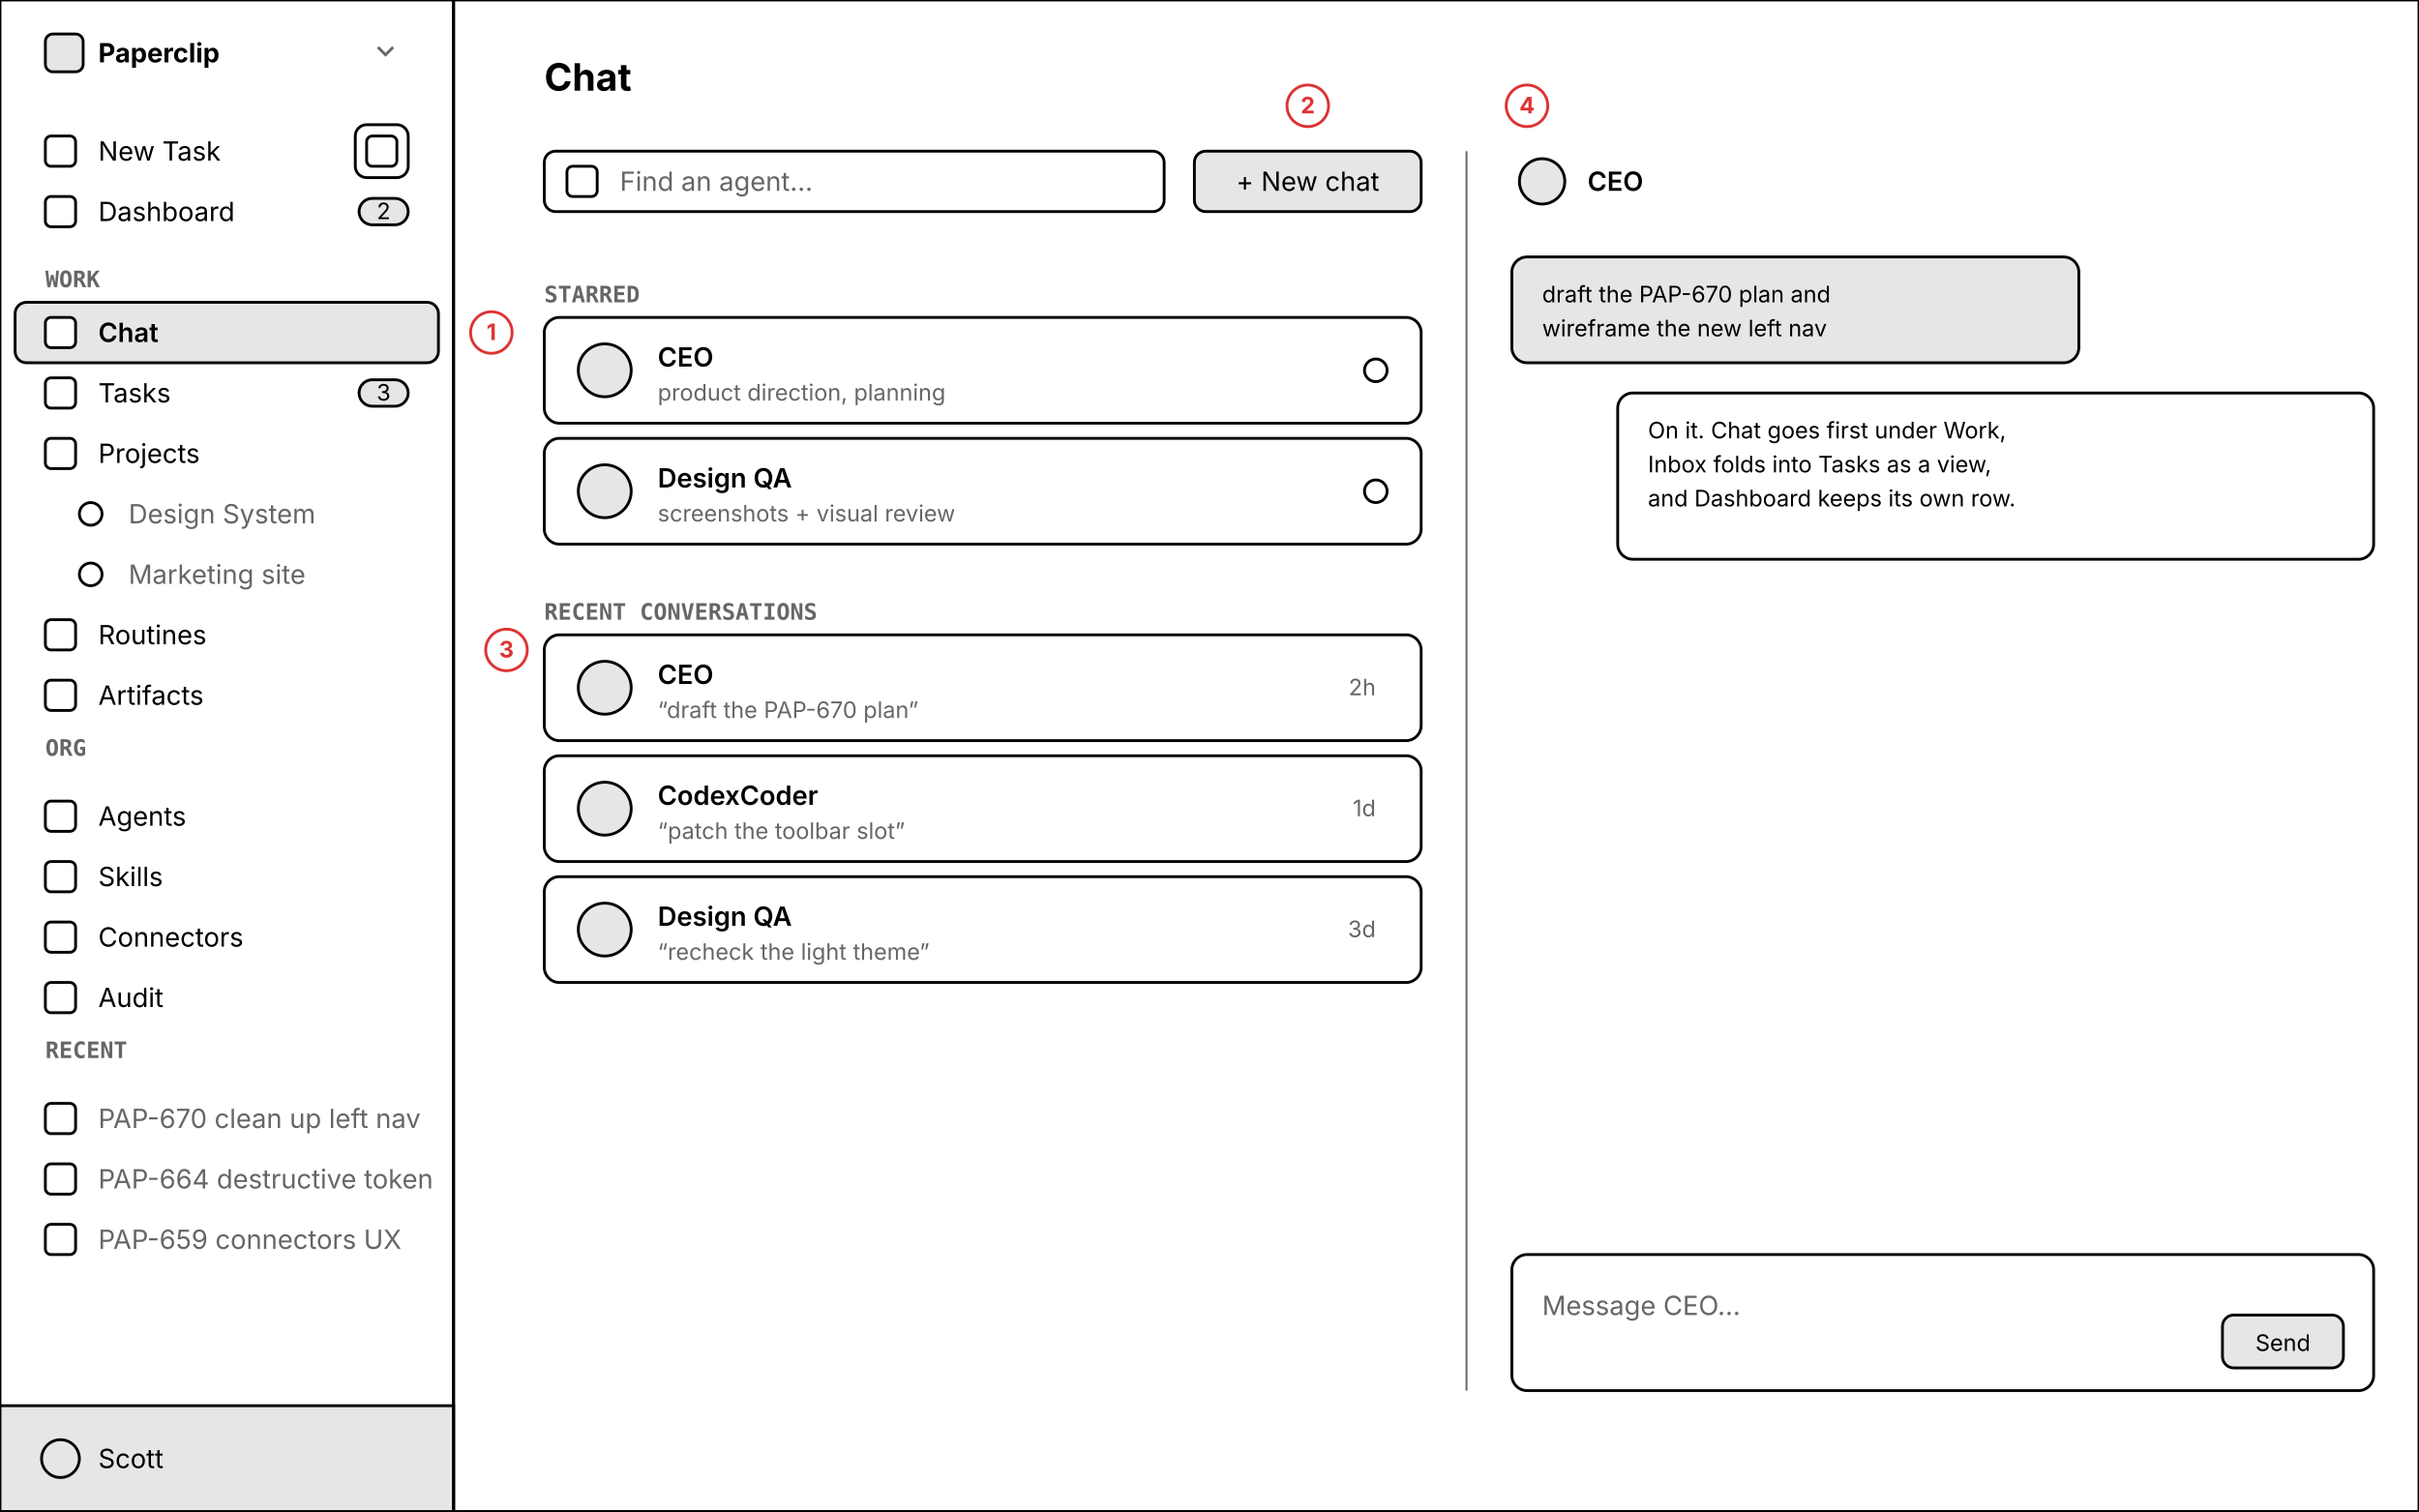
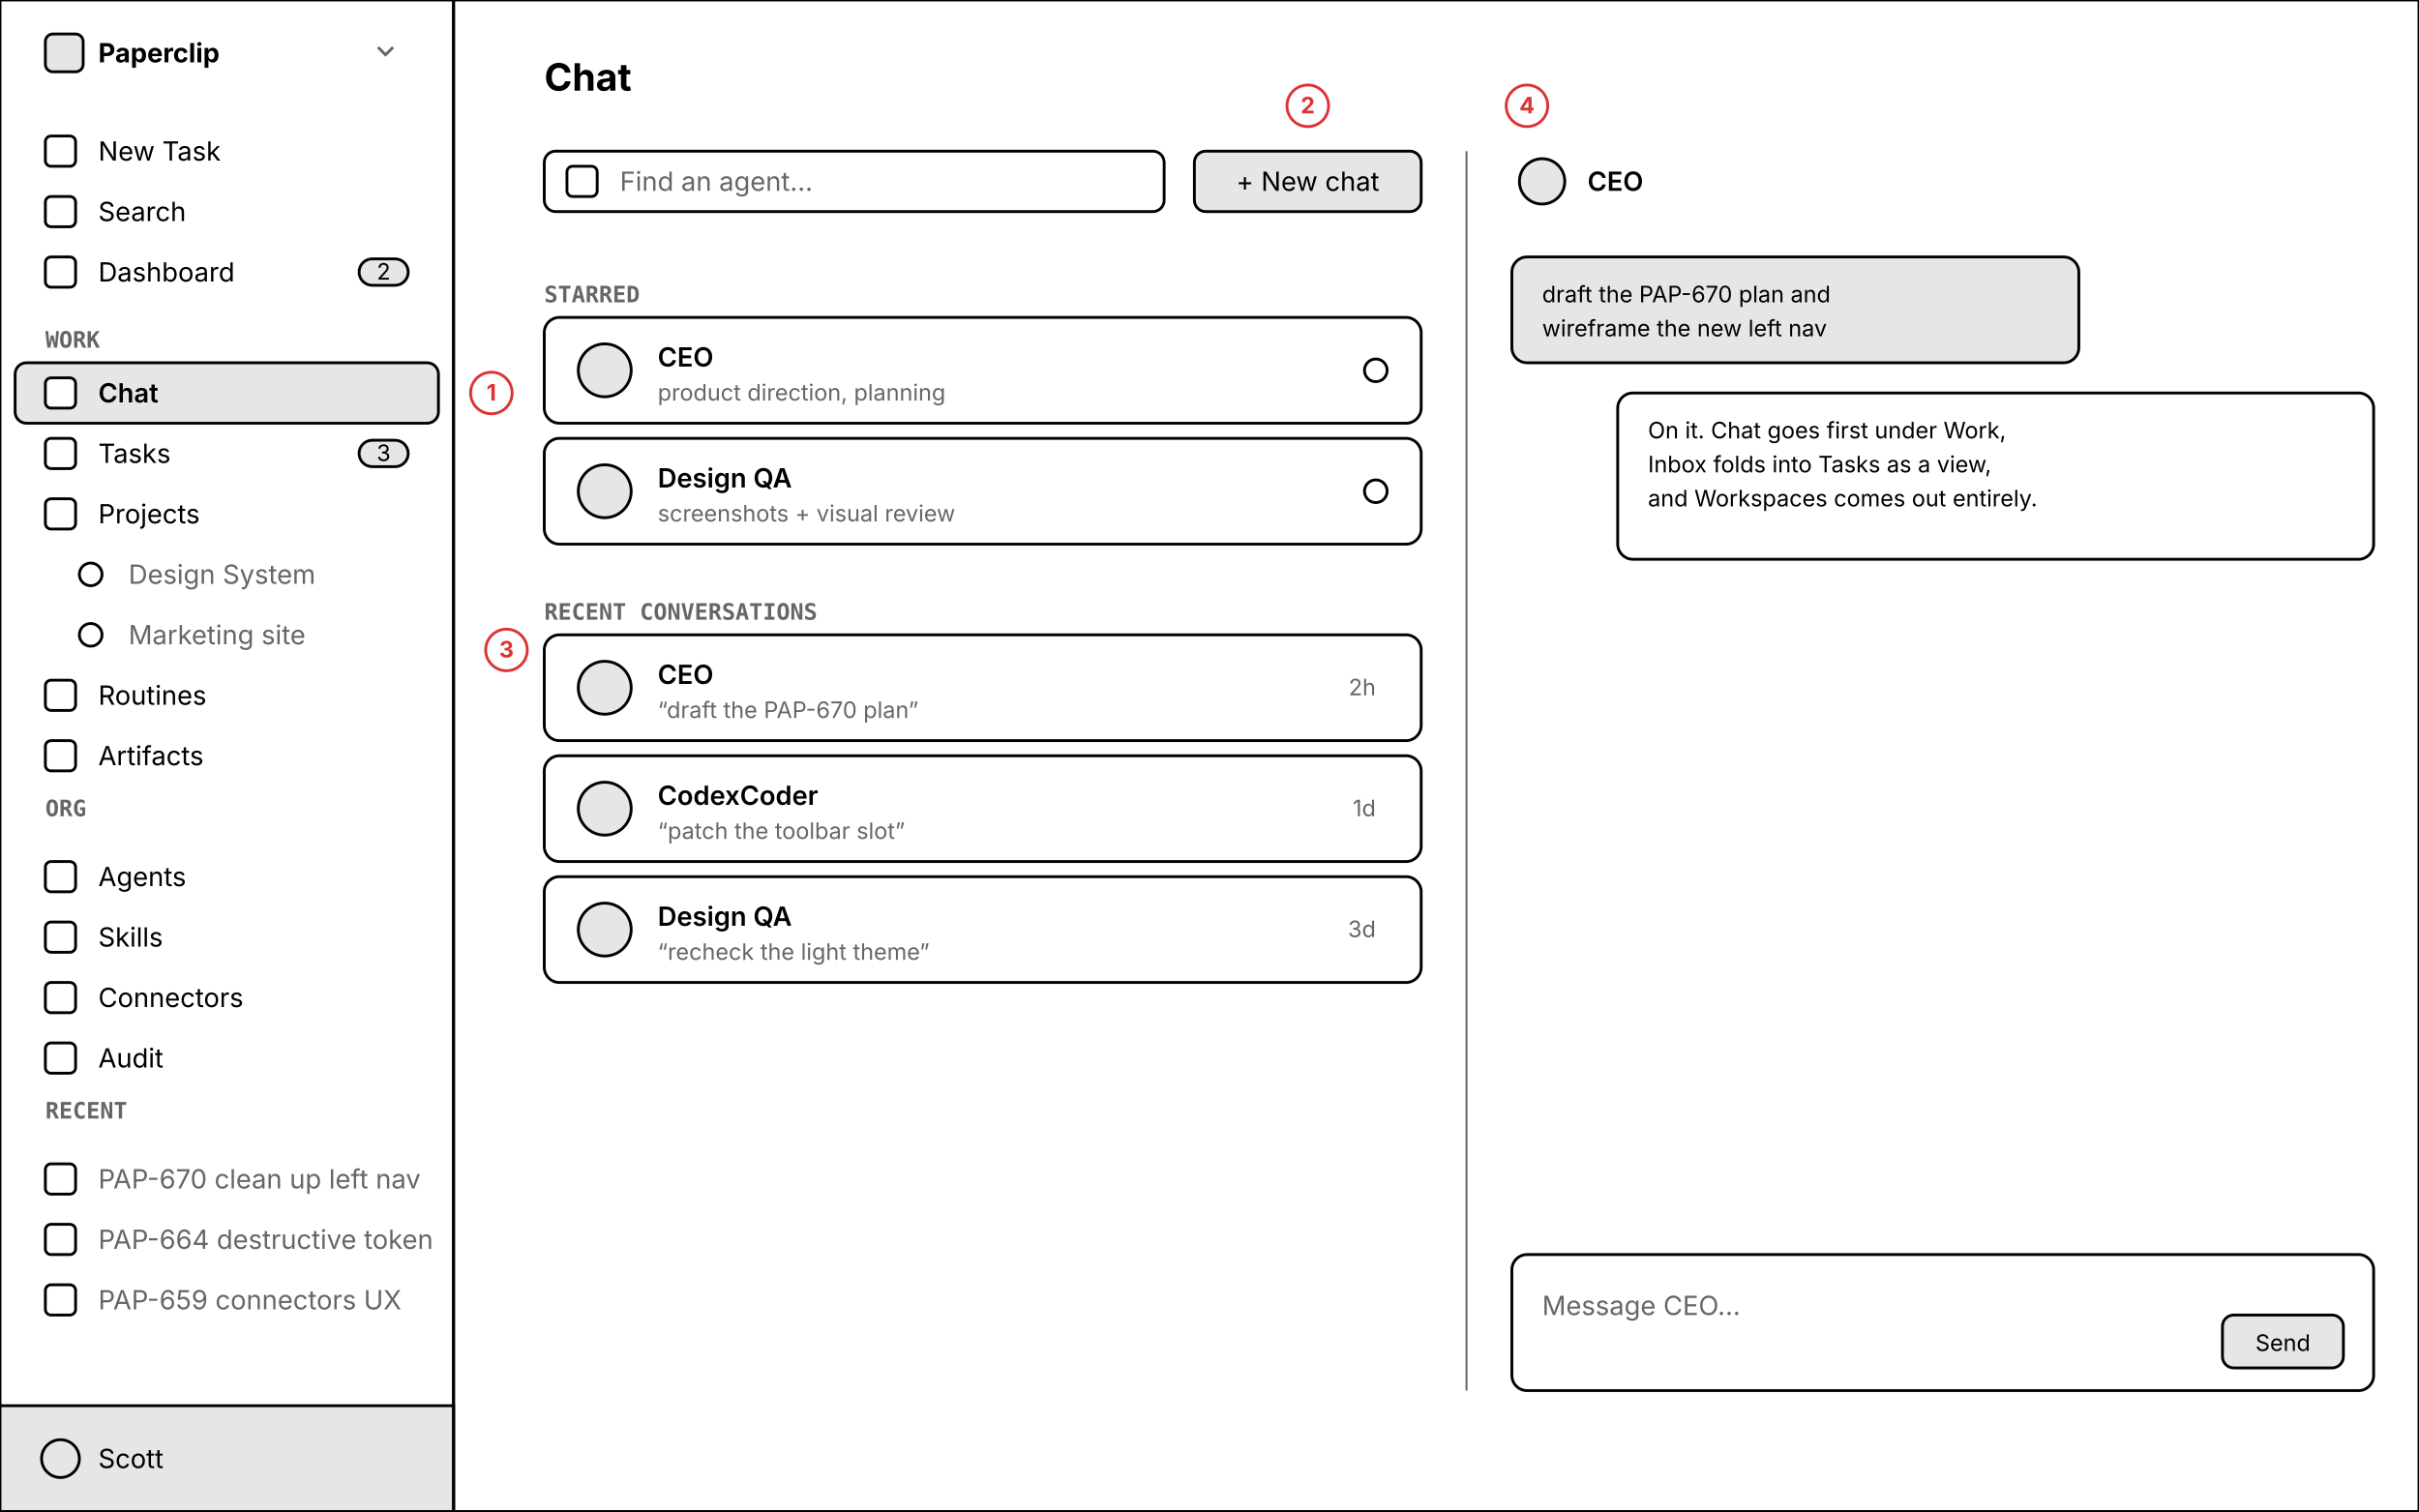
<svg xmlns="http://www.w3.org/2000/svg" width="1280" height="800" viewBox="0 0 1280 800" font-family="-apple-system, system-ui, sans-serif" fill="#fff" stroke="#000" stroke-width="1.5">
  <rect x="0" y="0" width="1280" height="800" />
  <rect x="0" y="0" width="240" height="800" rx="0" fill="#fff" stroke="#000" stroke-width="1.5" />
  <rect x="24" y="18" width="20" height="20" rx="4" fill="#e6e6e6" stroke="#000" stroke-width="1.5" />
  <text x="52" y="33" font-size="14" text-anchor="start" stroke="none" fill="#000" font-weight="bold">Paperclip</text>
  <path d="M200,25 l4,4 l4,-4" fill="none" stroke="#666" stroke-width="1.5" />
  <rect x="24" y="72" width="16" height="16" rx="3" fill="#fff" stroke="#000" stroke-width="1.5" />
  <text x="52" y="85" font-size="14" text-anchor="start" stroke="none" fill="#000">New Task</text>
-   <rect x="188" y="66" width="28" height="28" rx="6" fill="#fff" stroke="#000" stroke-width="1.5" />
-   <rect x="194" y="72" width="16" height="16" rx="3" fill="#fff" stroke="#000" stroke-width="1.5" />
  <rect x="24" y="104" width="16" height="16" rx="3" fill="#fff" stroke="#000" stroke-width="1.5" />
-   <text x="52" y="117" font-size="14" text-anchor="start" stroke="none" fill="#000">Dashboard</text>
-   <rect x="190" y="105" width="26" height="14" rx="7" fill="#e6e6e6" stroke="#000" stroke-width="1.5" />
-   <text x="203" y="116" font-size="12" text-anchor="middle" stroke="none" fill="#000">2</text>
-   <text x="24" y="152" font-size="12" text-anchor="start" stroke="none" fill="#666" font-weight="600" font-family="ui-monospace, SFMono-Regular, monospace">WORK</text>
-   <rect x="8" y="160" width="224" height="32" rx="6" fill="#e6e6e6" stroke="#000" stroke-width="1.5" />
-   <rect x="24" y="168" width="16" height="16" rx="3" fill="#fff" stroke="#000" stroke-width="1.5" />
-   <text x="52" y="181" font-size="14" text-anchor="start" stroke="none" fill="#000" font-weight="600">Chat</text>
+   <text x="52" y="117" font-size="14" text-anchor="start" stroke="none" fill="#000">Search</text>
+   <rect x="24" y="136" width="16" height="16" rx="3" fill="#fff" stroke="#000" stroke-width="1.5" />
+   <text x="52" y="149" font-size="14" text-anchor="start" stroke="none" fill="#000">Dashboard</text>
+   <rect x="190" y="137" width="26" height="14" rx="7" fill="#e6e6e6" stroke="#000" stroke-width="1.5" />
+   <text x="203" y="148" font-size="12" text-anchor="middle" stroke="none" fill="#000">2</text>
+   <text x="24" y="184" font-size="12" text-anchor="start" stroke="none" fill="#666" font-weight="600" font-family="ui-monospace, SFMono-Regular, monospace">WORK</text>
+   <rect x="8" y="192" width="224" height="32" rx="6" fill="#e6e6e6" stroke="#000" stroke-width="1.5" />
  <rect x="24" y="200" width="16" height="16" rx="3" fill="#fff" stroke="#000" stroke-width="1.5" />
-   <text x="52" y="213" font-size="14" text-anchor="start" stroke="none" fill="#000">Tasks</text>
-   <rect x="190" y="201" width="26" height="14" rx="7" fill="#e6e6e6" stroke="#000" stroke-width="1.5" />
-   <text x="203" y="212" font-size="12" text-anchor="middle" stroke="none" fill="#000">3</text>
+   <text x="52" y="213" font-size="14" text-anchor="start" stroke="none" fill="#000" font-weight="600">Chat</text>
  <rect x="24" y="232" width="16" height="16" rx="3" fill="#fff" stroke="#000" stroke-width="1.5" />
-   <text x="52" y="245" font-size="14" text-anchor="start" stroke="none" fill="#000">Projects</text>
-   <circle cx="48" cy="272" r="6" fill="#fff" stroke="#000" stroke-width="1.5" />
-   <text x="68" y="277" font-size="14" text-anchor="start" stroke="none" fill="#666">Design System</text>
+   <text x="52" y="245" font-size="14" text-anchor="start" stroke="none" fill="#000">Tasks</text>
+   <rect x="190" y="233" width="26" height="14" rx="7" fill="#e6e6e6" stroke="#000" stroke-width="1.5" />
+   <text x="203" y="244" font-size="12" text-anchor="middle" stroke="none" fill="#000">3</text>
+   <rect x="24" y="264" width="16" height="16" rx="3" fill="#fff" stroke="#000" stroke-width="1.5" />
+   <text x="52" y="277" font-size="14" text-anchor="start" stroke="none" fill="#000">Projects</text>
  <circle cx="48" cy="304" r="6" fill="#fff" stroke="#000" stroke-width="1.5" />
-   <text x="68" y="309" font-size="14" text-anchor="start" stroke="none" fill="#666">Marketing site</text>
-   <rect x="24" y="328" width="16" height="16" rx="3" fill="#fff" stroke="#000" stroke-width="1.5" />
-   <text x="52" y="341" font-size="14" text-anchor="start" stroke="none" fill="#000">Routines</text>
+   <text x="68" y="309" font-size="14" text-anchor="start" stroke="none" fill="#666">Design System</text>
+   <circle cx="48" cy="336" r="6" fill="#fff" stroke="#000" stroke-width="1.5" />
+   <text x="68" y="341" font-size="14" text-anchor="start" stroke="none" fill="#666">Marketing site</text>
  <rect x="24" y="360" width="16" height="16" rx="3" fill="#fff" stroke="#000" stroke-width="1.5" />
-   <text x="52" y="373" font-size="14" text-anchor="start" stroke="none" fill="#000">Artifacts</text>
-   <text x="24" y="400" font-size="12" text-anchor="start" stroke="none" fill="#666" font-weight="600" font-family="ui-monospace, SFMono-Regular, monospace">ORG</text>
-   <rect x="24" y="424" width="16" height="16" rx="3" fill="#fff" stroke="#000" stroke-width="1.5" />
-   <text x="52" y="437" font-size="14" text-anchor="start" stroke="none" fill="#000">Agents</text>
+   <text x="52" y="373" font-size="14" text-anchor="start" stroke="none" fill="#000">Routines</text>
+   <rect x="24" y="392" width="16" height="16" rx="3" fill="#fff" stroke="#000" stroke-width="1.5" />
+   <text x="52" y="405" font-size="14" text-anchor="start" stroke="none" fill="#000">Artifacts</text>
+   <text x="24" y="432" font-size="12" text-anchor="start" stroke="none" fill="#666" font-weight="600" font-family="ui-monospace, SFMono-Regular, monospace">ORG</text>
  <rect x="24" y="456" width="16" height="16" rx="3" fill="#fff" stroke="#000" stroke-width="1.5" />
-   <text x="52" y="469" font-size="14" text-anchor="start" stroke="none" fill="#000">Skills</text>
+   <text x="52" y="469" font-size="14" text-anchor="start" stroke="none" fill="#000">Agents</text>
  <rect x="24" y="488" width="16" height="16" rx="3" fill="#fff" stroke="#000" stroke-width="1.5" />
-   <text x="52" y="501" font-size="14" text-anchor="start" stroke="none" fill="#000">Connectors</text>
+   <text x="52" y="501" font-size="14" text-anchor="start" stroke="none" fill="#000">Skills</text>
  <rect x="24" y="520" width="16" height="16" rx="3" fill="#fff" stroke="#000" stroke-width="1.5" />
-   <text x="52" y="533" font-size="14" text-anchor="start" stroke="none" fill="#000">Audit</text>
-   <text x="24" y="560" font-size="12" text-anchor="start" stroke="none" fill="#666" font-weight="600" font-family="ui-monospace, SFMono-Regular, monospace">RECENT</text>
-   <rect x="24" y="584" width="16" height="16" rx="3" fill="#fff" stroke="#000" stroke-width="1.5" />
-   <text x="52" y="597" font-size="14" text-anchor="start" stroke="none" fill="#666">PAP-670 clean up left nav</text>
+   <text x="52" y="533" font-size="14" text-anchor="start" stroke="none" fill="#000">Connectors</text>
+   <rect x="24" y="552" width="16" height="16" rx="3" fill="#fff" stroke="#000" stroke-width="1.5" />
+   <text x="52" y="565" font-size="14" text-anchor="start" stroke="none" fill="#000">Audit</text>
+   <text x="24" y="592" font-size="12" text-anchor="start" stroke="none" fill="#666" font-weight="600" font-family="ui-monospace, SFMono-Regular, monospace">RECENT</text>
  <rect x="24" y="616" width="16" height="16" rx="3" fill="#fff" stroke="#000" stroke-width="1.5" />
-   <text x="52" y="629" font-size="14" text-anchor="start" stroke="none" fill="#666">PAP-664 destructive token</text>
+   <text x="52" y="629" font-size="14" text-anchor="start" stroke="none" fill="#666">PAP-670 clean up left nav</text>
  <rect x="24" y="648" width="16" height="16" rx="3" fill="#fff" stroke="#000" stroke-width="1.5" />
-   <text x="52" y="661" font-size="14" text-anchor="start" stroke="none" fill="#666">PAP-659 connectors UX</text>
+   <text x="52" y="661" font-size="14" text-anchor="start" stroke="none" fill="#666">PAP-664 destructive token</text>
+   <rect x="24" y="680" width="16" height="16" rx="3" fill="#fff" stroke="#000" stroke-width="1.5" />
+   <text x="52" y="693" font-size="14" text-anchor="start" stroke="none" fill="#666">PAP-659 connectors UX</text>
  <rect x="0" y="744" width="240" height="56" rx="0" fill="#e6e6e6" stroke="#000" stroke-width="1.5" />
  <circle cx="32" cy="772" r="10" fill="#e6e6e6" stroke="#000" stroke-width="1.5" />
  <text x="52" y="777" font-size="14" text-anchor="start" stroke="none" fill="#000">Scott</text>
  <line x1="240" y1="0" x2="240" y2="800" stroke="#000" stroke-width="1.5" />
  <text x="288" y="48" font-size="20" text-anchor="start" stroke="none" fill="#000" font-weight="bold">Chat</text>
  <rect x="288" y="80" width="328" height="32" rx="6" fill="#fff" stroke="#000" stroke-width="1.5" />
  <rect x="300" y="88" width="16" height="16" rx="3" fill="#fff" stroke="#000" stroke-width="1.5" />
  <text x="328" y="101" font-size="14" text-anchor="start" stroke="none" fill="#666">Find an agent…</text>
  <rect x="632" y="80" width="120" height="32" rx="6" fill="#e6e6e6" stroke="#000" stroke-width="1.5" />
  <text x="692" y="101" font-size="14" text-anchor="middle" stroke="none" fill="#000">+ New chat</text>
  <text x="288" y="160" font-size="12" text-anchor="start" stroke="none" fill="#666" font-weight="600" font-family="ui-monospace, SFMono-Regular, monospace">STARRED</text>
  <rect x="288" y="168" width="464" height="56" rx="8" fill="#fff" stroke="#000" stroke-width="1.5" />
  <circle cx="320" cy="196" r="14" fill="#e6e6e6" stroke="#000" stroke-width="1.5" />
  <text x="348" y="194" font-size="14" text-anchor="start" stroke="none" fill="#000" font-weight="600">CEO</text>
  <text x="348" y="212" font-size="12" text-anchor="start" stroke="none" fill="#666">product direction, planning</text>
  <circle cx="728" cy="196" r="6" fill="#fff" stroke="#000" stroke-width="1.5" />
  <rect x="288" y="232" width="464" height="56" rx="8" fill="#fff" stroke="#000" stroke-width="1.5" />
  <circle cx="320" cy="260" r="14" fill="#e6e6e6" stroke="#000" stroke-width="1.5" />
  <text x="348" y="258" font-size="14" text-anchor="start" stroke="none" fill="#000" font-weight="600">Design QA</text>
  <text x="348" y="276" font-size="12" text-anchor="start" stroke="none" fill="#666">screenshots + visual review</text>
  <circle cx="728" cy="260" r="6" fill="#fff" stroke="#000" stroke-width="1.5" />
  <text x="288" y="328" font-size="12" text-anchor="start" stroke="none" fill="#666" font-weight="600" font-family="ui-monospace, SFMono-Regular, monospace">RECENT CONVERSATIONS</text>
  <rect x="288" y="336" width="464" height="56" rx="8" fill="#fff" stroke="#000" stroke-width="1.5" />
  <circle cx="320" cy="364" r="14" fill="#e6e6e6" stroke="#000" stroke-width="1.5" />
  <text x="348" y="362" font-size="14" text-anchor="start" stroke="none" fill="#000" font-weight="600">CEO</text>
  <text x="348" y="380" font-size="12" text-anchor="start" stroke="none" fill="#666">“draft the PAP-670 plan”</text>
  <text x="728" y="368" font-size="12" text-anchor="end" stroke="none" fill="#666">2h</text>
  <rect x="288" y="400" width="464" height="56" rx="8" fill="#fff" stroke="#000" stroke-width="1.5" />
  <circle cx="320" cy="428" r="14" fill="#e6e6e6" stroke="#000" stroke-width="1.5" />
  <text x="348" y="426" font-size="14" text-anchor="start" stroke="none" fill="#000" font-weight="600">CodexCoder</text>
  <text x="348" y="444" font-size="12" text-anchor="start" stroke="none" fill="#666">“patch the toolbar slot”</text>
  <text x="728" y="432" font-size="12" text-anchor="end" stroke="none" fill="#666">1d</text>
  <rect x="288" y="464" width="464" height="56" rx="8" fill="#fff" stroke="#000" stroke-width="1.5" />
  <circle cx="320" cy="492" r="14" fill="#e6e6e6" stroke="#000" stroke-width="1.5" />
  <text x="348" y="490" font-size="14" text-anchor="start" stroke="none" fill="#000" font-weight="600">Design QA</text>
  <text x="348" y="508" font-size="12" text-anchor="start" stroke="none" fill="#666">“recheck the light theme”</text>
  <text x="728" y="496" font-size="12" text-anchor="end" stroke="none" fill="#666">3d</text>
  <line x1="776" y1="80" x2="776" y2="736" stroke="#666" stroke-width="1" />
  <circle cx="816" cy="96" r="12" fill="#e6e6e6" stroke="#000" stroke-width="1.5" />
  <text x="840" y="101" font-size="14" text-anchor="start" stroke="none" fill="#000" font-weight="600">CEO</text>
  <rect x="800" y="136" width="300" height="56" rx="8" fill="#e6e6e6" stroke="#000" stroke-width="1.5" />
  <text x="816" y="160" font-size="12" text-anchor="start" stroke="none" fill="#000">draft the PAP-670 plan and</text>
  <text x="816" y="178" font-size="12" text-anchor="start" stroke="none" fill="#000">wireframe the new left nav</text>
  <rect x="856" y="208" width="400" height="88" rx="8" fill="#fff" stroke="#000" stroke-width="1.5" />
  <text x="872" y="232" font-size="12" text-anchor="start" stroke="none" fill="#000">On it. Chat goes first under Work,</text>
  <text x="872" y="250" font-size="12" text-anchor="start" stroke="none" fill="#000">Inbox folds into Tasks as a view,</text>
-   <text x="872" y="268" font-size="12" text-anchor="start" stroke="none" fill="#000">and Dashboard keeps its own row.</text>
+   <text x="872" y="268" font-size="12" text-anchor="start" stroke="none" fill="#000">and Workspaces comes out entirely.</text>
  <rect x="800" y="664" width="456" height="72" rx="8" fill="#fff" stroke="#000" stroke-width="1.5" />
  <text x="816" y="696" font-size="14" text-anchor="start" stroke="none" fill="#666">Message CEO…</text>
  <rect x="1176" y="696" width="64" height="28" rx="6" fill="#e6e6e6" stroke="#000" stroke-width="1.5" />
  <text x="1208" y="715" font-size="12" text-anchor="middle" stroke="none" fill="#000">Send</text>
-   <circle cx="260" cy="176" r="11" fill="#fff" stroke="#d33" stroke-width="1.5" />
-   <text x="260" y="180" font-size="12" text-anchor="middle" stroke="none" fill="#d33" font-weight="bold">1</text>
+   <circle cx="260" cy="208" r="11" fill="#fff" stroke="#d33" stroke-width="1.5" />
+   <text x="260" y="212" font-size="12" text-anchor="middle" stroke="none" fill="#d33" font-weight="bold">1</text>
  <circle cx="692" cy="56" r="11" fill="#fff" stroke="#d33" stroke-width="1.5" />
  <text x="692" y="60" font-size="12" text-anchor="middle" stroke="none" fill="#d33" font-weight="bold">2</text>
  <circle cx="268" cy="344" r="11" fill="#fff" stroke="#d33" stroke-width="1.5" />
  <text x="268" y="348" font-size="12" text-anchor="middle" stroke="none" fill="#d33" font-weight="bold">3</text>
  <circle cx="808" cy="56" r="11" fill="#fff" stroke="#d33" stroke-width="1.5" />
  <text x="808" y="60" font-size="12" text-anchor="middle" stroke="none" fill="#d33" font-weight="bold">4</text>
</svg>
